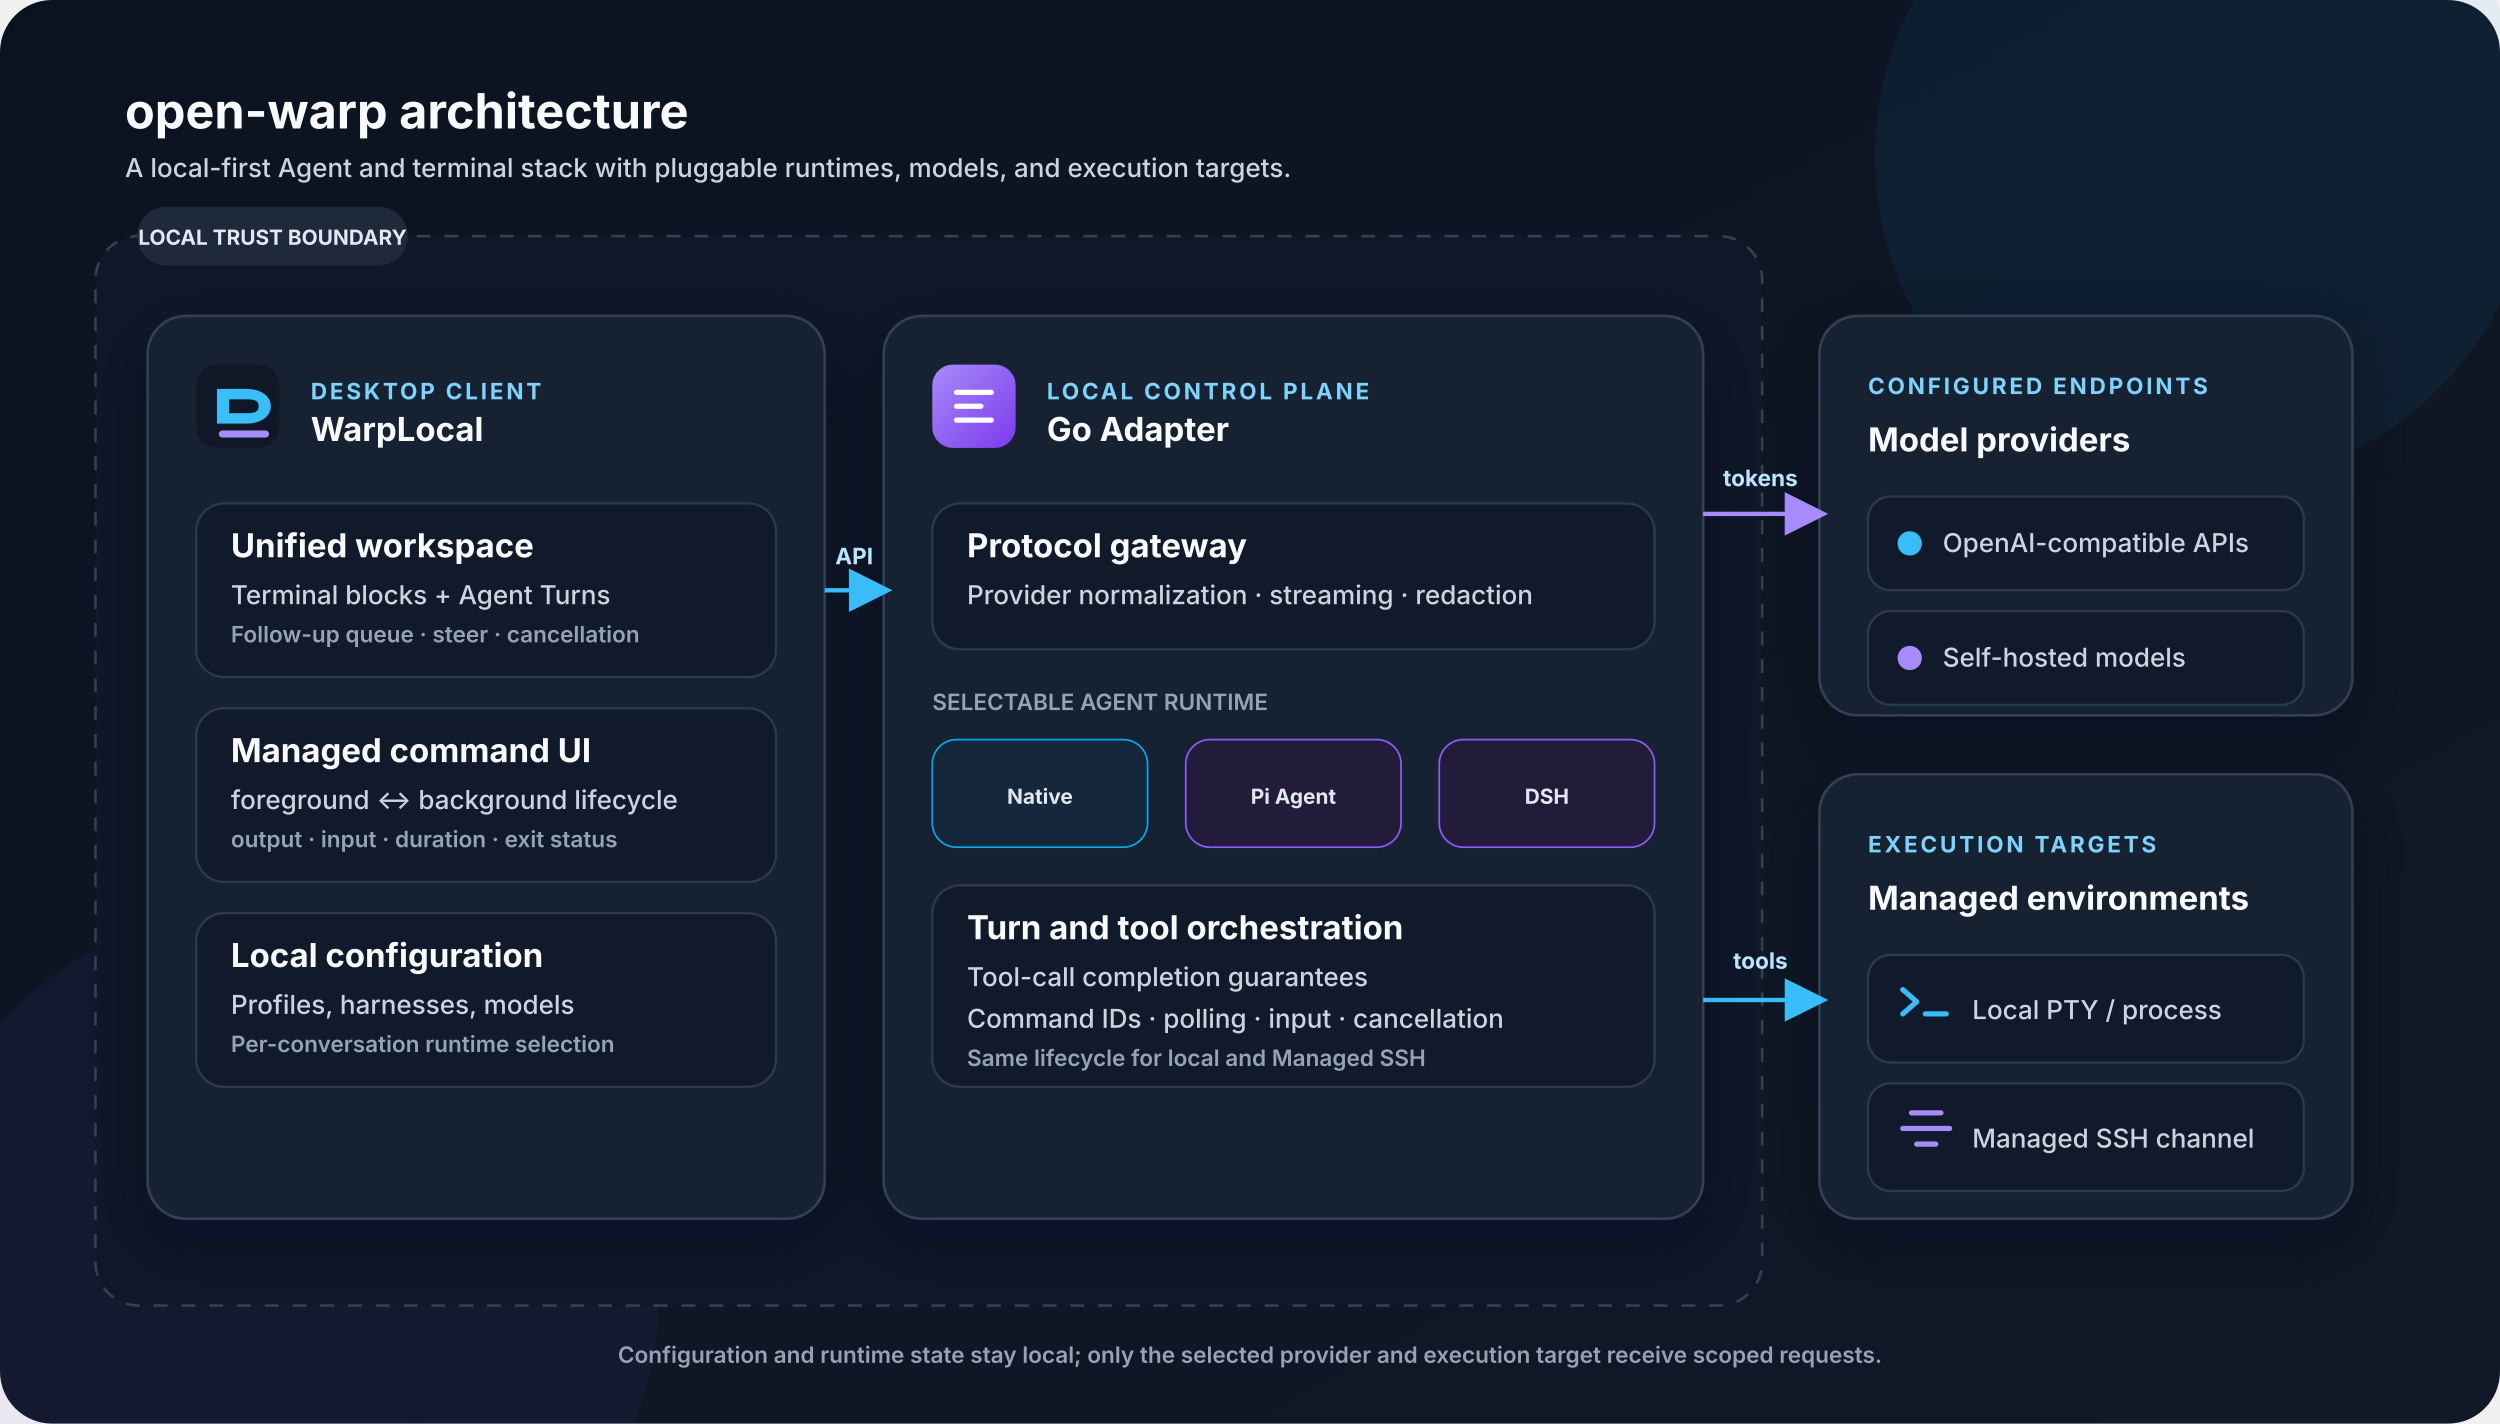
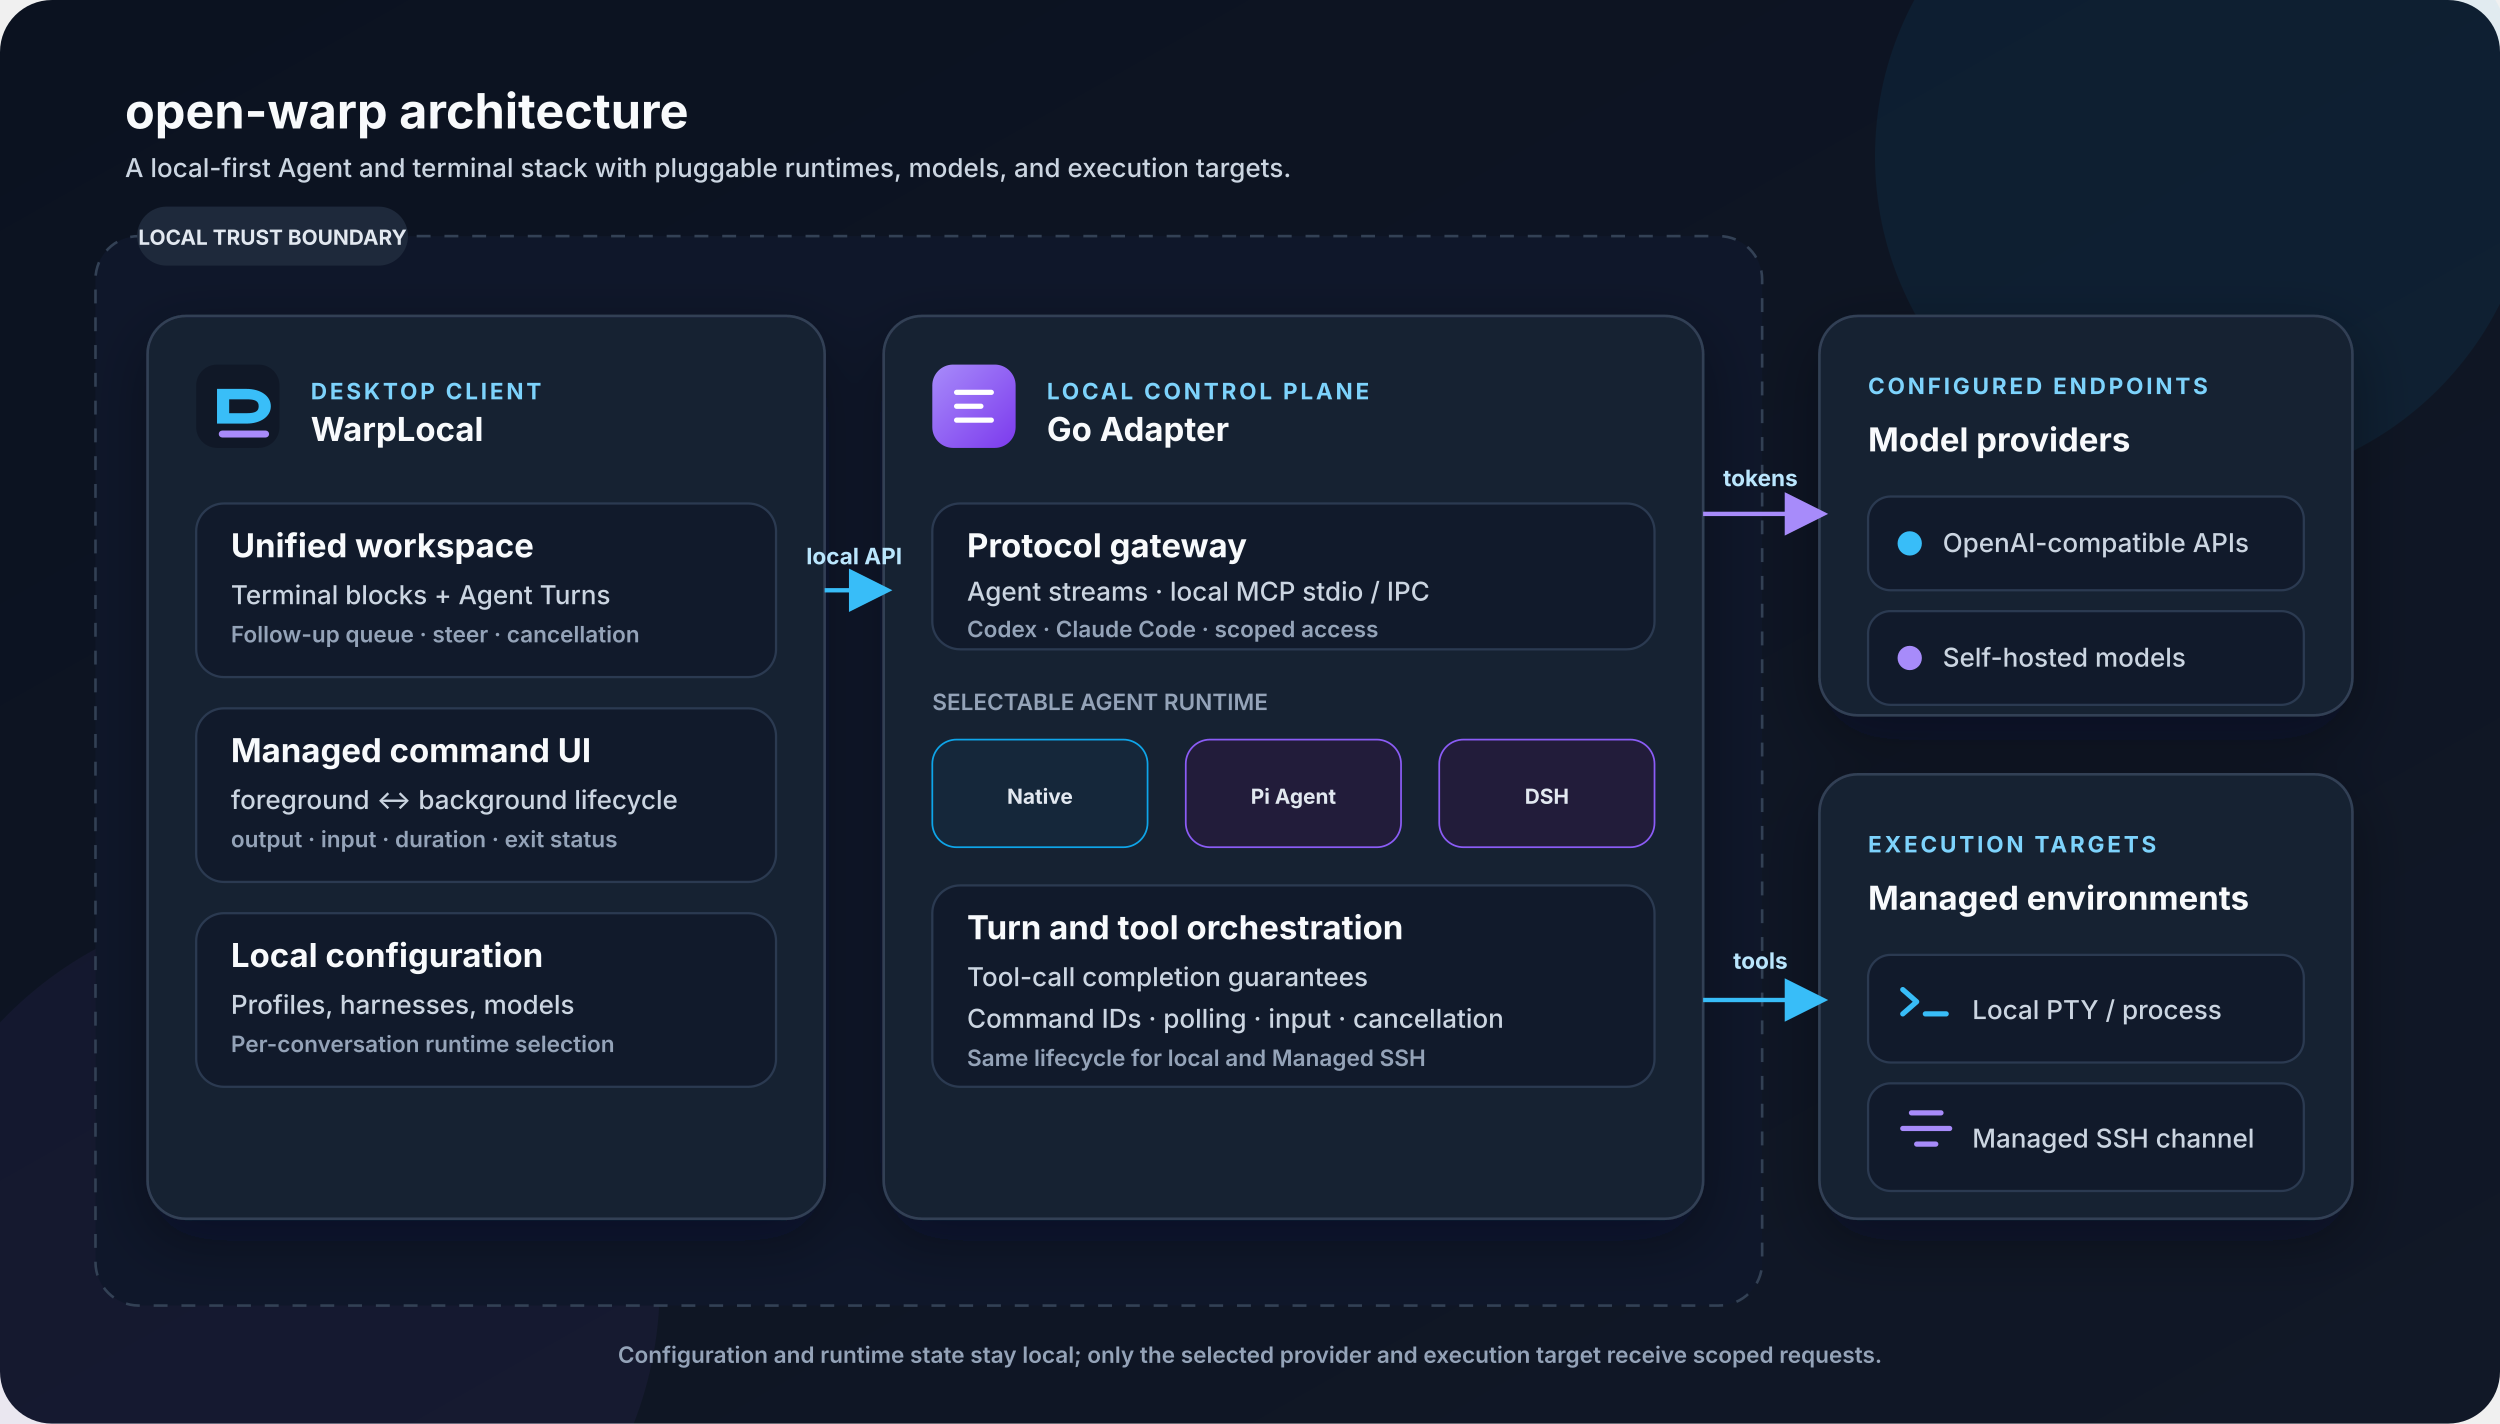
<svg xmlns="http://www.w3.org/2000/svg" width="1440" height="820" viewBox="0 0 1440 820" role="img" aria-labelledby="title desc">
  <defs>
    <linearGradient id="bg" x1="0" y1="0" x2="1" y2="1">
      <stop stop-color="#0B1220" />
      <stop offset="1" stop-color="#111827" />
    </linearGradient>
    <linearGradient id="violet" x1="0" y1="0" x2="1" y2="1">
      <stop stop-color="#A78BFA" />
      <stop offset="1" stop-color="#7C3AED" />
    </linearGradient>
    <filter id="shadow" x="-20%" y="-20%" width="140%" height="140%">
      <feDropShadow dx="0" dy="12" stdDeviation="18" flood-color="#020617" flood-opacity=".35" />
    </filter>
    <marker id="arrowBlue" markerWidth="10" markerHeight="10" refX="8" refY="5" orient="auto">
      <path d="M0 0l10 5-10 5z" fill="#38BDF8" />
    </marker>
    <marker id="arrowViolet" markerWidth="10" markerHeight="10" refX="8" refY="5" orient="auto">
      <path d="M0 0l10 5-10 5z" fill="#A78BFA" />
    </marker>
    <style>
      .title{font:700 28px -apple-system,BlinkMacSystemFont,"Segoe UI",sans-serif;fill:#F8FAFC}.eyebrow{font:700 13px -apple-system,BlinkMacSystemFont,"Segoe UI",sans-serif;letter-spacing:1.6px;fill:#7DD3FC}.h{font:700 19px -apple-system,BlinkMacSystemFont,"Segoe UI",sans-serif;fill:#F8FAFC}.body{font:500 15px -apple-system,BlinkMacSystemFont,"Segoe UI",sans-serif;fill:#CBD5E1}.small{font:600 13px -apple-system,BlinkMacSystemFont,"Segoe UI",sans-serif;fill:#94A3B8}.chip{font:700 12px -apple-system,BlinkMacSystemFont,"Segoe UI",sans-serif;fill:#E2E8F0}.label{font:700 13px -apple-system,BlinkMacSystemFont,"Segoe UI",sans-serif;fill:#BAE6FD}.card{fill:#172033;stroke:#334155;stroke-width:1.5}.sub{fill:#111A2B;stroke:#2B3A51;stroke-width:1.3}
    </style>
  </defs>
  <rect width="1440" height="820" rx="30" fill="url(#bg)" />
  <circle cx="1270" cy="90" r="190" fill="#0EA5E9" opacity=".07" />
  <circle cx="160" cy="740" r="220" fill="#8B5CF6" opacity=".06" />
  <text x="72" y="74" class="title">open-warp architecture</text>
  <text x="72" y="102" class="body">A local-first Agent and terminal stack with pluggable runtimes, models, and execution targets.</text>
  <rect x="55" y="136" width="960" height="616" rx="25" fill="#0F172A" stroke="#334155" stroke-width="1.5" stroke-dasharray="8 8" />
  <rect x="79" y="119" width="156" height="34" rx="17" fill="#1E293B" />
  <text x="157" y="141" text-anchor="middle" class="chip">LOCAL TRUST BOUNDARY</text>
  <g filter="url(#shadow)">
    <rect x="85" y="182" width="390" height="520" rx="22" class="card" />
    <rect x="509" y="182" width="472" height="520" rx="22" class="card" />
    <rect x="1048" y="182" width="307" height="230" rx="22" class="card" />
    <rect x="1048" y="446" width="307" height="256" rx="22" class="card" />
  </g>
  <g transform="translate(113 210)">
    <rect width="48" height="48" rx="12" fill="#101827" />
    <path fill="#39BEF8" fill-rule="evenodd" d="M12 14h17c8 0 14 4 14 10s-6 10-14 10H12V14Zm7 6v8h10c5 0 7-1 7-4s-2-4-7-4H19Z" />
    <rect x="13" y="38" width="29" height="4" rx="2" fill="#A88BFA" />
    <text x="66" y="20" class="eyebrow">DESKTOP CLIENT</text>
    <text x="66" y="44" class="h">WarpLocal</text>
    <rect y="80" width="334" height="100" rx="16" class="sub" />
    <text x="20" y="111" class="h">Unified workspace</text>
    <text x="20" y="138" class="body">Terminal blocks + Agent Turns</text>
    <text x="20" y="160" class="small">Follow-up queue · steer · cancellation</text>
    <rect y="198" width="334" height="100" rx="16" class="sub" />
    <text x="20" y="229" class="h">Managed command UI</text>
    <text x="20" y="256" class="body">foreground ↔ background lifecycle</text>
    <text x="20" y="278" class="small">output · input · duration · exit status</text>
    <rect y="316" width="334" height="100" rx="16" class="sub" />
    <text x="20" y="347" class="h">Local configuration</text>
    <text x="20" y="374" class="body">Profiles, harnesses, models</text>
    <text x="20" y="396" class="small">Per-conversation runtime selection</text>
  </g>
  <g transform="translate(537 210)">
    <rect width="48" height="48" rx="12" fill="url(#violet)" />
    <path d="M14 16h20M14 24h14M14 32h20" stroke="#FFF" stroke-width="3" stroke-linecap="round" />
    <text x="66" y="20" class="eyebrow">LOCAL CONTROL PLANE</text>
    <text x="66" y="44" class="h">Go Adapter</text>
    <rect y="80" width="416" height="84" rx="16" class="sub" />
    <text x="20" y="111" class="h">Protocol gateway</text>
-     <text x="20" y="138" class="body">Provider normalization · streaming · redaction</text>
+     <text x="20" y="136" class="body">Agent streams · local MCP stdio / IPC</text>
+     <text x="20" y="157" class="small">Codex · Claude Code · scoped access</text>
    <text y="199" class="small">SELECTABLE AGENT RUNTIME</text>
    <rect y="216" width="124" height="62" rx="14" fill="#15273A" stroke="#0EA5E9" />
    <text x="62" y="253" text-anchor="middle" class="chip">Native</text>
    <rect x="146" y="216" width="124" height="62" rx="14" fill="#221C3A" stroke="#8B5CF6" />
    <text x="208" y="253" text-anchor="middle" class="chip">Pi Agent</text>
    <rect x="292" y="216" width="124" height="62" rx="14" fill="#221C3A" stroke="#8B5CF6" />
    <text x="354" y="253" text-anchor="middle" class="chip">DSH</text>
    <rect y="300" width="416" height="116" rx="16" class="sub" />
    <text x="20" y="331" class="h">Turn and tool orchestration</text>
    <text x="20" y="358" class="body">Tool-call completion guarantees</text>
    <text x="20" y="382" class="body">Command IDs · polling · input · cancellation</text>
    <text x="20" y="404" class="small">Same lifecycle for local and Managed SSH</text>
  </g>
  <g transform="translate(1076 210)">
    <text class="eyebrow" y="17">CONFIGURED ENDPOINTS</text>
    <text y="50" class="h">Model providers</text>
    <rect y="76" width="251" height="54" rx="13" class="sub" />
    <circle cx="24" cy="103" r="7" fill="#38BDF8" />
    <text x="43" y="108" class="body">OpenAI-compatible APIs</text>
    <rect y="142" width="251" height="54" rx="13" class="sub" />
    <circle cx="24" cy="169" r="7" fill="#A78BFA" />
    <text x="43" y="174" class="body">Self-hosted models</text>
  </g>
  <g transform="translate(1076 474)">
    <text class="eyebrow" y="17">EXECUTION TARGETS</text>
    <text y="50" class="h">Managed environments</text>
    <rect y="76" width="251" height="62" rx="13" class="sub" />
    <path d="M20 96l8 7-8 7m13 0h12" fill="none" stroke="#38BDF8" stroke-width="3" stroke-linecap="round" stroke-linejoin="round" />
    <text x="60" y="113" class="body">Local PTY / process</text>
    <rect y="150" width="251" height="62" rx="13" class="sub" />
    <path d="M20 176h27M25 167h17M28 185h11" stroke="#A78BFA" stroke-width="3" stroke-linecap="round" />
    <text x="60" y="187" class="body">Managed SSH channel</text>
  </g>
  <path d="M475 340h34" stroke="#38BDF8" stroke-width="2.5" marker-end="url(#arrowBlue)" />
-   <text x="492" y="325" text-anchor="middle" class="label">API</text>
+   <text x="492" y="325" text-anchor="middle" class="label">local API</text>
  <path d="M981 296h67" stroke="#A78BFA" stroke-width="2.5" marker-end="url(#arrowViolet)" />
  <text x="1014" y="280" text-anchor="middle" class="label">tokens</text>
  <path d="M981 576h67" stroke="#38BDF8" stroke-width="2.5" marker-end="url(#arrowBlue)" />
  <text x="1014" y="558" text-anchor="middle" class="label">tools</text>
  <text x="720" y="785" text-anchor="middle" class="small">Configuration and runtime state stay local; only the selected provider and execution target receive scoped requests.</text>
</svg>
